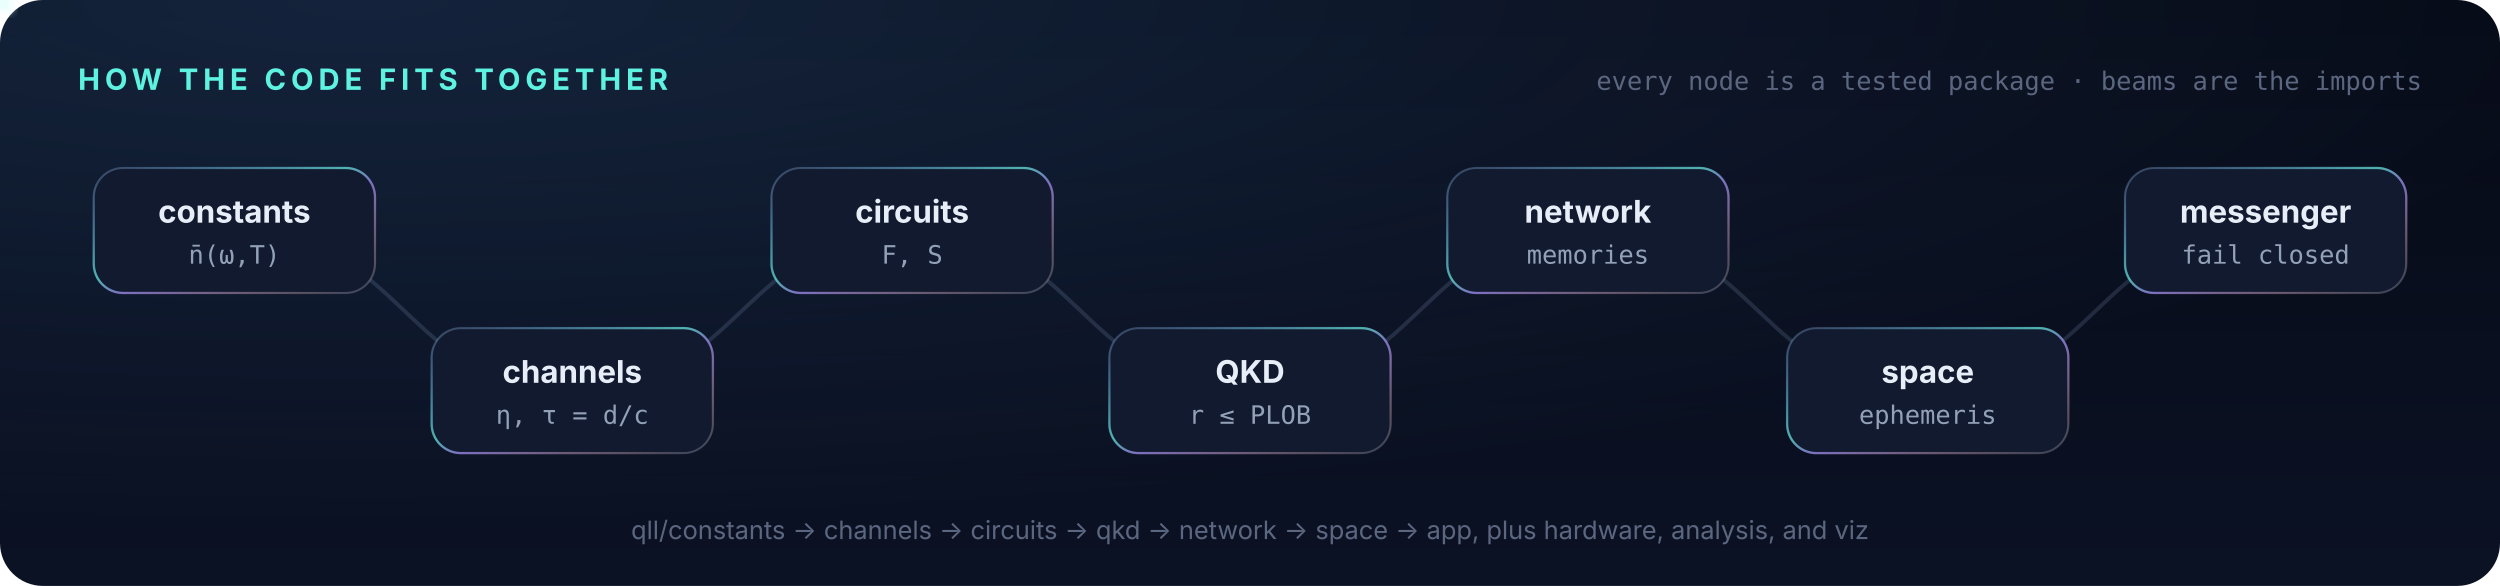
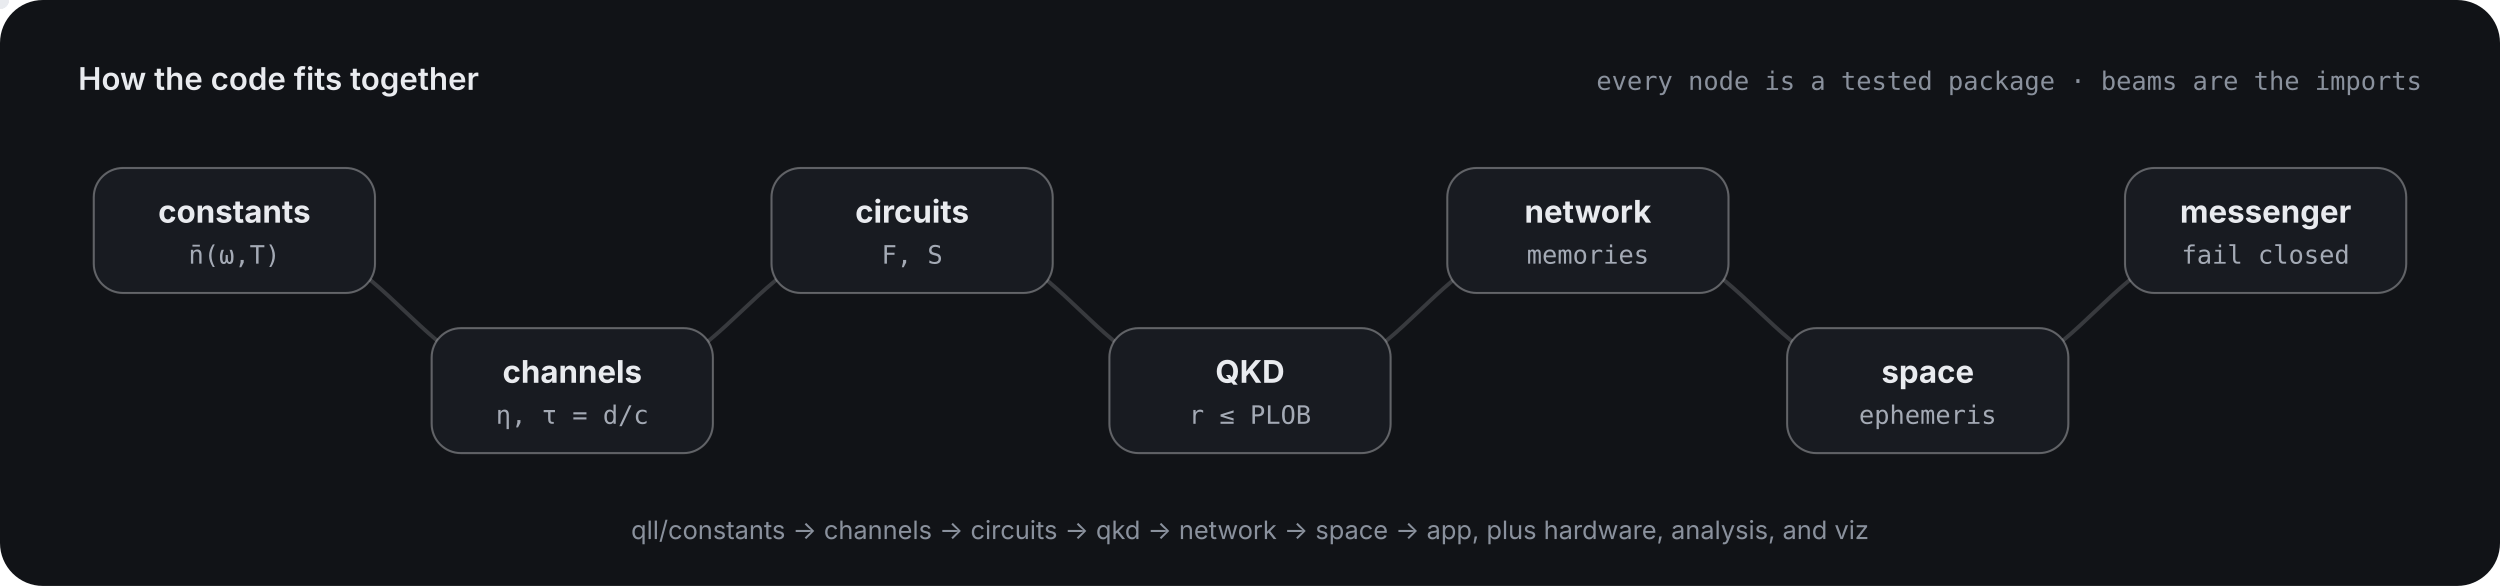
<svg xmlns="http://www.w3.org/2000/svg" viewBox="0 0 1280 300" width="1280" height="300" role="img" aria-label="The qll package stack from constants to the fail-closed messenger">
  <defs>
    <linearGradient id="bg" x1="0" y1="0" x2="0" y2="1">
-       <stop offset="0" stop-color="#060a16" />
-       <stop offset="1" stop-color="#0b1224" />
+       <stop offset="0" stop-color="#111317" />
+       <stop offset="1" stop-color="#111317" />
    </linearGradient>
    <radialGradient id="aur" cx="0.15" cy="0" r="0.9">
-       <stop offset="0" stop-color="#5ea8ff" stop-opacity=".16" />
-       <stop offset="1" stop-color="#5ea8ff" stop-opacity="0" />
+       <stop offset="0" stop-color="#111317" stop-opacity="0" />
+       <stop offset="1" stop-color="#111317" stop-opacity="0" />
    </radialGradient>
-     <linearGradient id="shine" x1="0" y1="0" x2="1" y2="1" gradientUnits="objectBoundingBox">
-       <stop offset="0" stop-color="#5ea8ff" stop-opacity=".0" />
-       <stop offset=".45" stop-color="#5ef2e0" stop-opacity=".9" />
-       <stop offset=".55" stop-color="#a78bfa" stop-opacity=".9" />
-       <stop offset="1" stop-color="#ff8a4c" stop-opacity="0" />
-       <animateTransform attributeName="gradientTransform" type="rotate" from="0 .5 .5" to="360 .5 .5" dur="6s" repeatCount="indefinite" />
+     <linearGradient id="shine" x1="0" y1="0" x2="1" y2="1">
+       <stop offset="0" stop-color="#e9ebef" stop-opacity=".12" />
+       <stop offset="1" stop-color="#e9ebef" stop-opacity=".12" />
    </linearGradient>
-     <filter id="glow" x="-50%" y="-50%" width="200%" height="200%">
-       <feGaussianBlur stdDeviation="3" result="b" />
+     <filter id="glow">
      <feMerge>
-         <feMergeNode in="b" />
        <feMergeNode in="SourceGraphic" />
      </feMerge>
    </filter>
  </defs>
  <rect width="1280" height="300" rx="22" fill="url(#bg)" />
  <rect width="1280" height="300" rx="22" fill="url(#aur)" />
-   <text x="40" y="46" font-family="Inter,Segoe UI,Helvetica,Arial,sans-serif" font-size="15" font-weight="700" letter-spacing="2.5" fill="#5ef2e0">HOW THE CODE FITS TOGETHER</text>
-   <text x="1240" y="46" text-anchor="end" font-family="JetBrains Mono,Menlo,Consolas,monospace" font-size="13" fill="#5b6780">every node is a tested package · beams are the imports</text>
-   <path d="M120,118 C207,118 207,200 293,200" fill="none" stroke="rgba(148,170,210,.18)" stroke-width="2" />
-   <path d="M120,118 C207,118 207,200 293,200" fill="none" stroke="#5ef2e0" stroke-width="3" stroke-linecap="round" stroke-dasharray="46 400" opacity=".9">
+   <text x="40" y="46" font-family="Geist,Inter,Segoe UI,Helvetica,Arial,sans-serif" font-size="16" font-weight="600" fill="#e9ebef">How the code fits together</text>
+   <text x="1240" y="46" text-anchor="end" font-family="Geist Mono,Menlo,Consolas,monospace" font-size="13" fill="#8a919d">every node is a tested package · beams are the imports</text>
+   <path d="M120,118 C207,118 207,200 293,200" fill="none" stroke="rgba(233,235,239,.18)" stroke-width="2" />
+   <path d="M120,118 C207,118 207,200 293,200" fill="none" stroke="#8593ff" stroke-width="3" stroke-linecap="round" stroke-dasharray="46 400" opacity=".9">
    <animate attributeName="stroke-dashoffset" from="446" to="0" dur="2.4s" begin="0.00s" repeatCount="indefinite" />
  </path>
-   <circle r="4.5" fill="#e8fffb" filter="url(#glow)">
+   <circle r="4.5" fill="#e9ebef" filter="url(#glow)">
    <animateMotion dur="2.4s" begin="0.00s" repeatCount="indefinite" path="M120,118 C207,118 207,200 293,200" />
  </circle>
-   <path d="M293,200 C380,200 380,118 467,118" fill="none" stroke="rgba(148,170,210,.18)" stroke-width="2" />
-   <path d="M293,200 C380,200 380,118 467,118" fill="none" stroke="#5ef2e0" stroke-width="3" stroke-linecap="round" stroke-dasharray="46 400" opacity=".9">
+   <path d="M293,200 C380,200 380,118 467,118" fill="none" stroke="rgba(233,235,239,.18)" stroke-width="2" />
+   <path d="M293,200 C380,200 380,118 467,118" fill="none" stroke="#8593ff" stroke-width="3" stroke-linecap="round" stroke-dasharray="46 400" opacity=".9">
    <animate attributeName="stroke-dashoffset" from="446" to="0" dur="2.4s" begin="0.35s" repeatCount="indefinite" />
  </path>
-   <circle r="4.5" fill="#e8fffb" filter="url(#glow)">
+   <circle r="4.5" fill="#e9ebef" filter="url(#glow)">
    <animateMotion dur="2.4s" begin="0.35s" repeatCount="indefinite" path="M293,200 C380,200 380,118 467,118" />
  </circle>
-   <path d="M467,118 C553,118 553,200 640,200" fill="none" stroke="rgba(148,170,210,.18)" stroke-width="2" />
-   <path d="M467,118 C553,118 553,200 640,200" fill="none" stroke="#5ef2e0" stroke-width="3" stroke-linecap="round" stroke-dasharray="46 400" opacity=".9">
+   <path d="M467,118 C553,118 553,200 640,200" fill="none" stroke="rgba(233,235,239,.18)" stroke-width="2" />
+   <path d="M467,118 C553,118 553,200 640,200" fill="none" stroke="#8593ff" stroke-width="3" stroke-linecap="round" stroke-dasharray="46 400" opacity=".9">
    <animate attributeName="stroke-dashoffset" from="446" to="0" dur="2.4s" begin="0.70s" repeatCount="indefinite" />
  </path>
-   <circle r="4.5" fill="#e8fffb" filter="url(#glow)">
+   <circle r="4.5" fill="#e9ebef" filter="url(#glow)">
    <animateMotion dur="2.4s" begin="0.70s" repeatCount="indefinite" path="M467,118 C553,118 553,200 640,200" />
  </circle>
-   <path d="M640,200 C727,200 727,118 813,118" fill="none" stroke="rgba(148,170,210,.18)" stroke-width="2" />
-   <path d="M640,200 C727,200 727,118 813,118" fill="none" stroke="#5ef2e0" stroke-width="3" stroke-linecap="round" stroke-dasharray="46 400" opacity=".9">
+   <path d="M640,200 C727,200 727,118 813,118" fill="none" stroke="rgba(233,235,239,.18)" stroke-width="2" />
+   <path d="M640,200 C727,200 727,118 813,118" fill="none" stroke="#8593ff" stroke-width="3" stroke-linecap="round" stroke-dasharray="46 400" opacity=".9">
    <animate attributeName="stroke-dashoffset" from="446" to="0" dur="2.4s" begin="1.05s" repeatCount="indefinite" />
  </path>
-   <circle r="4.5" fill="#e8fffb" filter="url(#glow)">
+   <circle r="4.5" fill="#e9ebef" filter="url(#glow)">
    <animateMotion dur="2.4s" begin="1.05s" repeatCount="indefinite" path="M640,200 C727,200 727,118 813,118" />
  </circle>
-   <path d="M813,118 C900,118 900,200 987,200" fill="none" stroke="rgba(148,170,210,.18)" stroke-width="2" />
-   <path d="M813,118 C900,118 900,200 987,200" fill="none" stroke="#5ef2e0" stroke-width="3" stroke-linecap="round" stroke-dasharray="46 400" opacity=".9">
+   <path d="M813,118 C900,118 900,200 987,200" fill="none" stroke="rgba(233,235,239,.18)" stroke-width="2" />
+   <path d="M813,118 C900,118 900,200 987,200" fill="none" stroke="#8593ff" stroke-width="3" stroke-linecap="round" stroke-dasharray="46 400" opacity=".9">
    <animate attributeName="stroke-dashoffset" from="446" to="0" dur="2.4s" begin="1.40s" repeatCount="indefinite" />
  </path>
-   <circle r="4.5" fill="#e8fffb" filter="url(#glow)">
+   <circle r="4.5" fill="#e9ebef" filter="url(#glow)">
    <animateMotion dur="2.4s" begin="1.40s" repeatCount="indefinite" path="M813,118 C900,118 900,200 987,200" />
  </circle>
-   <path d="M987,200 C1073,200 1073,118 1160,118" fill="none" stroke="rgba(148,170,210,.18)" stroke-width="2" />
-   <path d="M987,200 C1073,200 1073,118 1160,118" fill="none" stroke="#5ef2e0" stroke-width="3" stroke-linecap="round" stroke-dasharray="46 400" opacity=".9">
+   <path d="M987,200 C1073,200 1073,118 1160,118" fill="none" stroke="rgba(233,235,239,.18)" stroke-width="2" />
+   <path d="M987,200 C1073,200 1073,118 1160,118" fill="none" stroke="#8593ff" stroke-width="3" stroke-linecap="round" stroke-dasharray="46 400" opacity=".9">
    <animate attributeName="stroke-dashoffset" from="446" to="0" dur="2.4s" begin="1.75s" repeatCount="indefinite" />
  </path>
-   <circle r="4.5" fill="#e8fffb" filter="url(#glow)">
+   <circle r="4.5" fill="#e9ebef" filter="url(#glow)">
    <animateMotion dur="2.4s" begin="1.75s" repeatCount="indefinite" path="M987,200 C1073,200 1073,118 1160,118" />
  </circle>
-   <rect x="48" y="86" width="144" height="64" rx="15" fill="#111a2e" stroke="rgba(148,170,210,.3)" />
+   <rect x="48" y="86" width="144" height="64" rx="15" fill="#181b21" stroke="rgba(233,235,239,.3)" />
  <rect x="48" y="86" width="144" height="64" rx="15" fill="none" stroke="url(#shine)" stroke-width="1.2" opacity=".7" />
-   <text x="120" y="114" text-anchor="middle" font-family="Inter,Segoe UI,Helvetica,Arial,sans-serif" font-size="16" font-weight="700" fill="#e8eef8">constants</text>
-   <text x="120" y="135" text-anchor="middle" font-family="JetBrains Mono,Menlo,Consolas,monospace" font-size="13" fill="#93a1b8">n̄(ω,T)</text>
-   <rect x="221" y="168" width="144" height="64" rx="15" fill="#111a2e" stroke="rgba(148,170,210,.3)" />
+   <text x="120" y="114" text-anchor="middle" font-family="Geist,Inter,Segoe UI,Helvetica,Arial,sans-serif" font-size="16" font-weight="700" fill="#e9ebef">constants</text>
+   <text x="120" y="135" text-anchor="middle" font-family="Geist Mono,Menlo,Consolas,monospace" font-size="13" fill="#a4aab5">n̄(ω,T)</text>
+   <rect x="221" y="168" width="144" height="64" rx="15" fill="#181b21" stroke="rgba(233,235,239,.3)" />
  <rect x="221" y="168" width="144" height="64" rx="15" fill="none" stroke="url(#shine)" stroke-width="1.2" opacity=".7" />
-   <text x="293" y="196" text-anchor="middle" font-family="Inter,Segoe UI,Helvetica,Arial,sans-serif" font-size="16" font-weight="700" fill="#e8eef8">channels</text>
-   <text x="293" y="217" text-anchor="middle" font-family="JetBrains Mono,Menlo,Consolas,monospace" font-size="13" fill="#93a1b8">η, τ = d/c</text>
-   <rect x="395" y="86" width="144" height="64" rx="15" fill="#111a2e" stroke="rgba(148,170,210,.3)" />
+   <text x="293" y="196" text-anchor="middle" font-family="Geist,Inter,Segoe UI,Helvetica,Arial,sans-serif" font-size="16" font-weight="700" fill="#e9ebef">channels</text>
+   <text x="293" y="217" text-anchor="middle" font-family="Geist Mono,Menlo,Consolas,monospace" font-size="13" fill="#a4aab5">η, τ = d/c</text>
+   <rect x="395" y="86" width="144" height="64" rx="15" fill="#181b21" stroke="rgba(233,235,239,.3)" />
  <rect x="395" y="86" width="144" height="64" rx="15" fill="none" stroke="url(#shine)" stroke-width="1.2" opacity=".7" />
-   <text x="467" y="114" text-anchor="middle" font-family="Inter,Segoe UI,Helvetica,Arial,sans-serif" font-size="16" font-weight="700" fill="#e8eef8">circuits</text>
-   <text x="467" y="135" text-anchor="middle" font-family="JetBrains Mono,Menlo,Consolas,monospace" font-size="13" fill="#93a1b8">F, S</text>
-   <rect x="568" y="168" width="144" height="64" rx="15" fill="#111a2e" stroke="rgba(148,170,210,.3)" />
+   <text x="467" y="114" text-anchor="middle" font-family="Geist,Inter,Segoe UI,Helvetica,Arial,sans-serif" font-size="16" font-weight="700" fill="#e9ebef">circuits</text>
+   <text x="467" y="135" text-anchor="middle" font-family="Geist Mono,Menlo,Consolas,monospace" font-size="13" fill="#a4aab5">F, S</text>
+   <rect x="568" y="168" width="144" height="64" rx="15" fill="#181b21" stroke="rgba(233,235,239,.3)" />
  <rect x="568" y="168" width="144" height="64" rx="15" fill="none" stroke="url(#shine)" stroke-width="1.2" opacity=".7" />
-   <text x="640" y="196" text-anchor="middle" font-family="Inter,Segoe UI,Helvetica,Arial,sans-serif" font-size="16" font-weight="700" fill="#e8eef8">QKD</text>
-   <text x="640" y="217" text-anchor="middle" font-family="JetBrains Mono,Menlo,Consolas,monospace" font-size="13" fill="#93a1b8">r ≤ PLOB</text>
-   <rect x="741" y="86" width="144" height="64" rx="15" fill="#111a2e" stroke="rgba(148,170,210,.3)" />
+   <text x="640" y="196" text-anchor="middle" font-family="Geist,Inter,Segoe UI,Helvetica,Arial,sans-serif" font-size="16" font-weight="700" fill="#e9ebef">QKD</text>
+   <text x="640" y="217" text-anchor="middle" font-family="Geist Mono,Menlo,Consolas,monospace" font-size="13" fill="#a4aab5">r ≤ PLOB</text>
+   <rect x="741" y="86" width="144" height="64" rx="15" fill="#181b21" stroke="rgba(233,235,239,.3)" />
  <rect x="741" y="86" width="144" height="64" rx="15" fill="none" stroke="url(#shine)" stroke-width="1.2" opacity=".7" />
-   <text x="813" y="114" text-anchor="middle" font-family="Inter,Segoe UI,Helvetica,Arial,sans-serif" font-size="16" font-weight="700" fill="#e8eef8">network</text>
-   <text x="813" y="135" text-anchor="middle" font-family="JetBrains Mono,Menlo,Consolas,monospace" font-size="13" fill="#93a1b8">memories</text>
-   <rect x="915" y="168" width="144" height="64" rx="15" fill="#111a2e" stroke="rgba(148,170,210,.3)" />
+   <text x="813" y="114" text-anchor="middle" font-family="Geist,Inter,Segoe UI,Helvetica,Arial,sans-serif" font-size="16" font-weight="700" fill="#e9ebef">network</text>
+   <text x="813" y="135" text-anchor="middle" font-family="Geist Mono,Menlo,Consolas,monospace" font-size="13" fill="#a4aab5">memories</text>
+   <rect x="915" y="168" width="144" height="64" rx="15" fill="#181b21" stroke="rgba(233,235,239,.3)" />
  <rect x="915" y="168" width="144" height="64" rx="15" fill="none" stroke="url(#shine)" stroke-width="1.2" opacity=".7" />
-   <text x="987" y="196" text-anchor="middle" font-family="Inter,Segoe UI,Helvetica,Arial,sans-serif" font-size="16" font-weight="700" fill="#e8eef8">space</text>
-   <text x="987" y="217" text-anchor="middle" font-family="JetBrains Mono,Menlo,Consolas,monospace" font-size="13" fill="#93a1b8">ephemeris</text>
-   <rect x="1088" y="86" width="144" height="64" rx="15" fill="#111a2e" stroke="rgba(148,170,210,.3)" />
+   <text x="987" y="196" text-anchor="middle" font-family="Geist,Inter,Segoe UI,Helvetica,Arial,sans-serif" font-size="16" font-weight="700" fill="#e9ebef">space</text>
+   <text x="987" y="217" text-anchor="middle" font-family="Geist Mono,Menlo,Consolas,monospace" font-size="13" fill="#a4aab5">ephemeris</text>
+   <rect x="1088" y="86" width="144" height="64" rx="15" fill="#181b21" stroke="rgba(233,235,239,.3)" />
  <rect x="1088" y="86" width="144" height="64" rx="15" fill="none" stroke="url(#shine)" stroke-width="1.2" opacity=".7" />
-   <text x="1160" y="114" text-anchor="middle" font-family="Inter,Segoe UI,Helvetica,Arial,sans-serif" font-size="16" font-weight="700" fill="#e8eef8">messenger</text>
-   <text x="1160" y="135" text-anchor="middle" font-family="JetBrains Mono,Menlo,Consolas,monospace" font-size="13" fill="#93a1b8">fail closed</text>
-   <text x="640.0" y="276" text-anchor="middle" font-family="Inter,Segoe UI,Helvetica,Arial,sans-serif" font-size="13" fill="#5b6780">qll/constants → channels → circuits → qkd → network → space → app, plus hardware, analysis, and viz</text>
+   <text x="1160" y="114" text-anchor="middle" font-family="Geist,Inter,Segoe UI,Helvetica,Arial,sans-serif" font-size="16" font-weight="700" fill="#e9ebef">messenger</text>
+   <text x="1160" y="135" text-anchor="middle" font-family="Geist Mono,Menlo,Consolas,monospace" font-size="13" fill="#a4aab5">fail closed</text>
+   <text x="640.0" y="276" text-anchor="middle" font-family="Geist,Inter,Segoe UI,Helvetica,Arial,sans-serif" font-size="13" fill="#8a919d">qll/constants → channels → circuits → qkd → network → space → app, plus hardware, analysis, and viz</text>
</svg>
